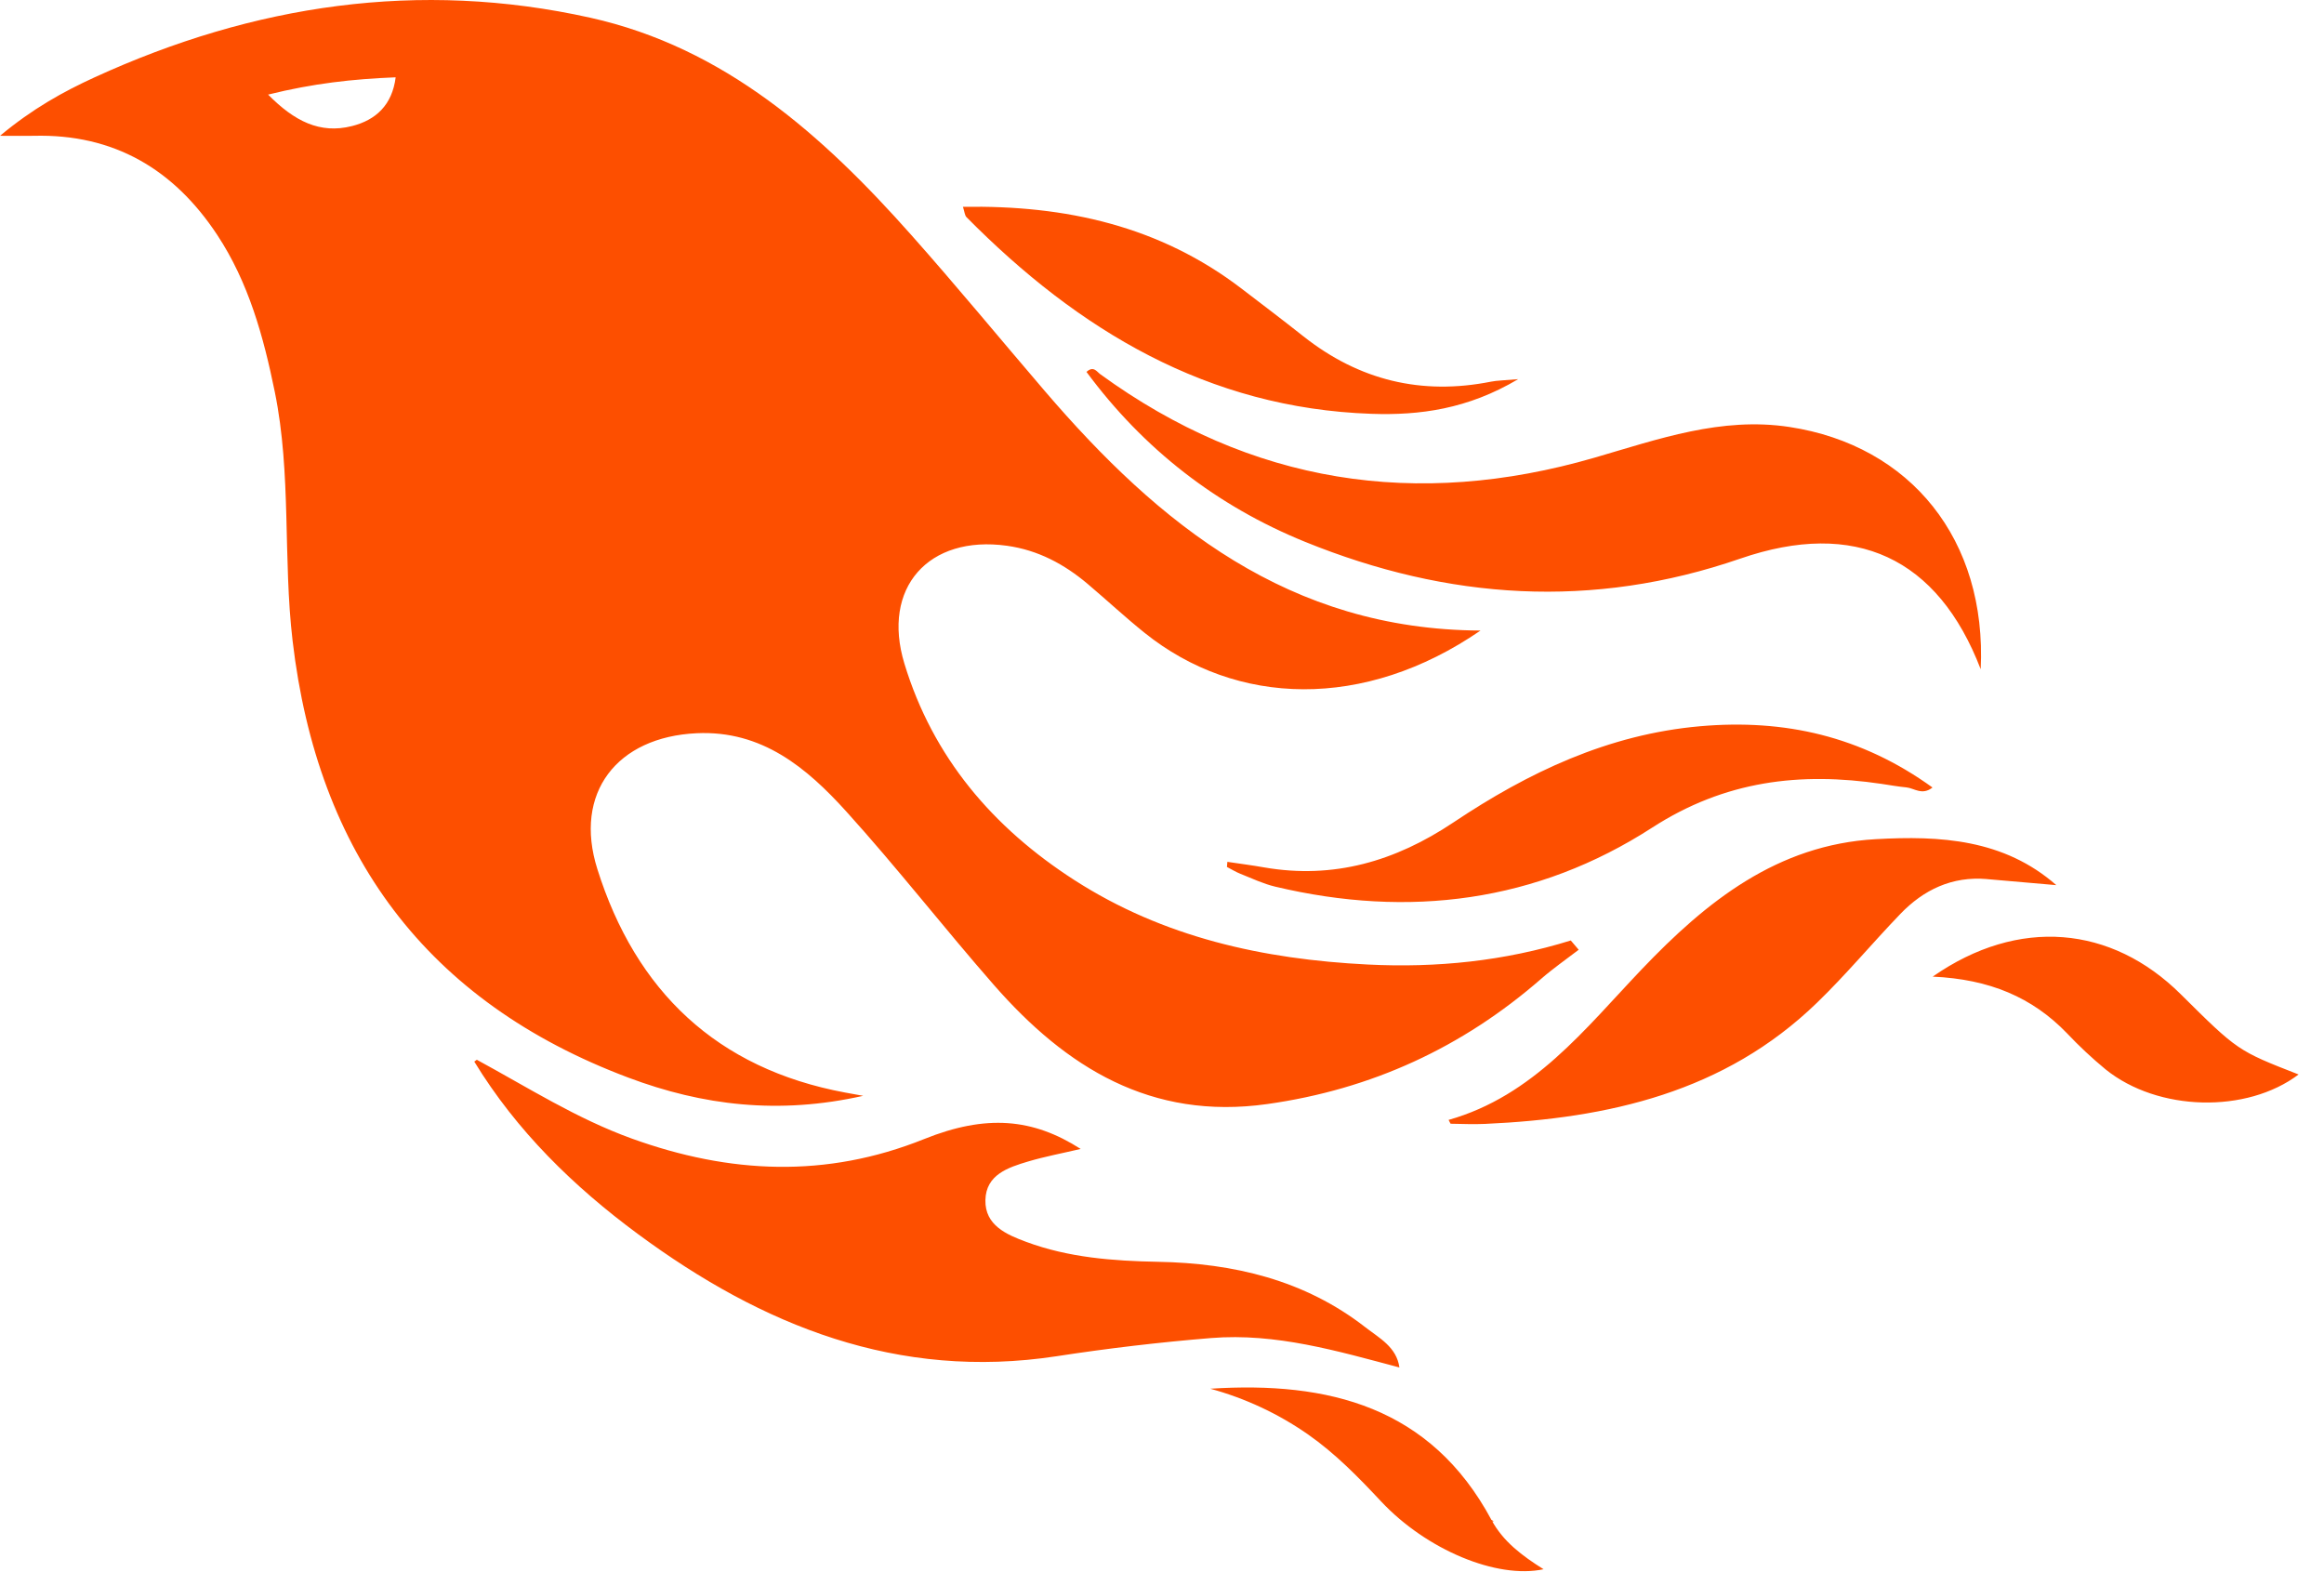
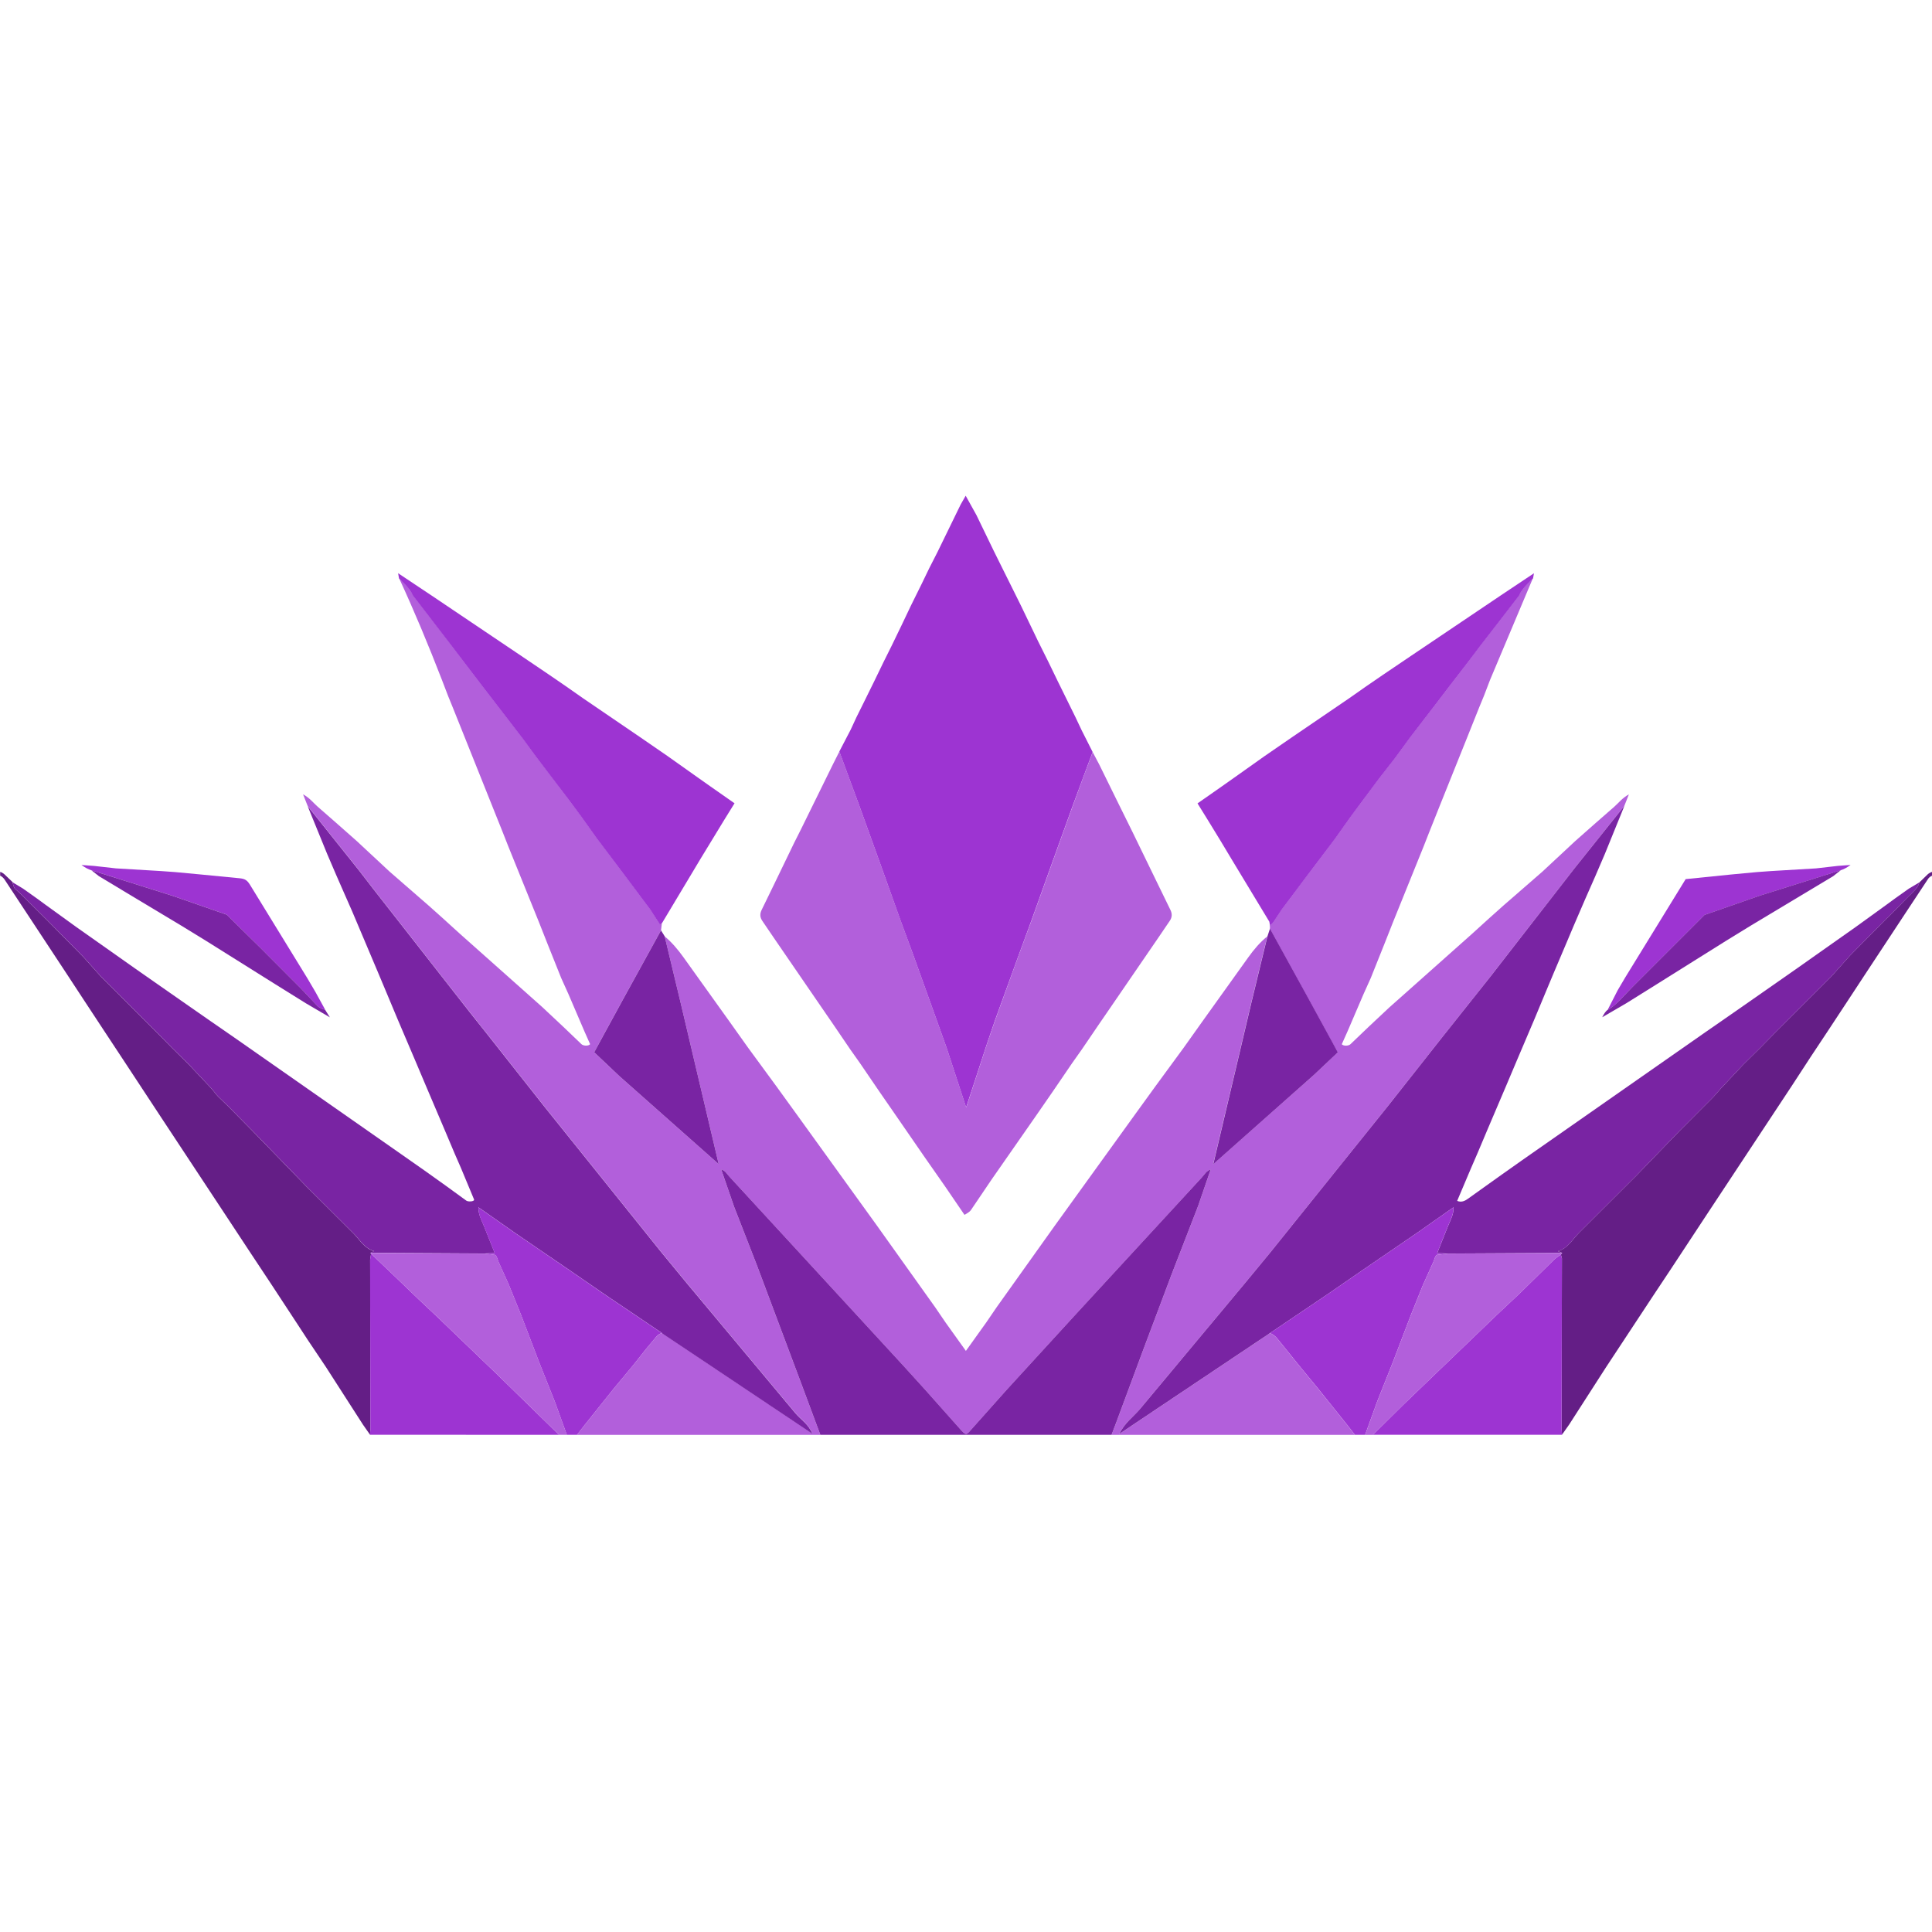
- <svg xmlns="http://www.w3.org/2000/svg" viewBox="0 0 71 48" fill="currentColor" aria-hidden="true">
-   <path d="m26.371 33.477-.552-.1c-3.92-.729-6.397-3.1-7.57-6.829-.733-2.324.597-4.035 3.035-4.148 1.995-.092 3.362 1.055 4.57 2.39 1.557 1.72 2.984 3.558 4.514 5.305 2.202 2.515 4.797 4.134 8.347 3.634 3.183-.448 5.958-1.725 8.371-3.828.363-.316.761-.592 1.144-.886l-.241-.284c-2.027.63-4.093.841-6.205.735-3.195-.16-6.24-.828-8.964-2.582-2.486-1.601-4.319-3.746-5.19-6.611-.704-2.315.736-3.934 3.135-3.6.948.133 1.746.56 2.463 1.165.583.493 1.143 1.015 1.738 1.493 2.8 2.25 6.712 2.375 10.265-.068-5.842-.026-9.817-3.24-13.308-7.313-1.366-1.594-2.7-3.216-4.095-4.785-2.698-3.036-5.692-5.71-9.79-6.623C12.8-.623 7.745.14 2.893 2.361 1.926 2.804.997 3.319 0 4.149c.494 0 .763.006 1.032 0 2.446-.064 4.28 1.023 5.602 3.024.962 1.457 1.415 3.104 1.761 4.798.513 2.515.247 5.078.544 7.605.761 6.494 4.08 11.026 10.26 13.346 2.267.852 4.591 1.135 7.172.555ZM10.751 3.852c-.976.246-1.756-.148-2.56-.962 1.377-.343 2.592-.476 3.897-.528-.107.848-.607 1.306-1.336 1.49Zm32.002 37.924c-.085-.626-.62-.901-1.04-1.228-1.857-1.446-4.03-1.958-6.333-2-1.375-.026-2.735-.128-4.031-.61-.595-.22-1.26-.505-1.244-1.272.015-.78.693-1 1.31-1.184.505-.15 1.026-.247 1.6-.382-1.46-.936-2.886-1.065-4.787-.3-2.993 1.202-5.943 1.06-8.926-.017-1.684-.608-3.179-1.563-4.735-2.408l-.077.057c1.29 2.115 3.034 3.817 5.004 5.271 3.793 2.8 7.936 4.471 12.784 3.73A66.714 66.714 0 0 1 37 40.877c1.98-.16 3.866.398 5.753.899Zm-9.14-30.345c-.105-.076-.206-.266-.42-.069 1.745 2.36 3.985 4.098 6.683 5.193 4.354 1.767 8.773 2.07 13.293.51 3.51-1.21 6.033-.028 7.343 3.38.19-3.955-2.137-6.837-5.843-7.401-2.084-.318-4.01.373-5.962.94-5.434 1.575-10.485.798-15.094-2.553Zm27.085 15.425c.708.059 1.416.123 2.124.185-1.6-1.405-3.55-1.517-5.523-1.404-3.003.17-5.167 1.903-7.14 3.972-1.739 1.824-3.31 3.87-5.903 4.604.043.078.054.117.066.117.35.005.699.021 1.047.005 3.768-.17 7.317-.965 10.14-3.7.89-.86 1.685-1.817 2.544-2.71.716-.746 1.584-1.159 2.645-1.07Zm-8.753-4.67c-2.812.246-5.254 1.409-7.548 2.943-1.766 1.18-3.654 1.738-5.776 1.37-.374-.066-.75-.114-1.124-.17l-.013.156c.135.07.265.151.405.207.354.14.702.308 1.07.395 4.083.971 7.992.474 11.516-1.803 2.221-1.435 4.521-1.707 7.013-1.336.252.038.503.083.756.107.234.022.479.255.795.003-2.179-1.574-4.526-2.096-7.094-1.872Zm-10.049-9.544c1.475.051 2.943-.142 4.486-1.059-.452.04-.643.04-.827.076-2.126.424-4.033-.04-5.733-1.383-.623-.493-1.257-.974-1.889-1.457-2.503-1.914-5.374-2.555-8.514-2.5.05.154.054.26.108.315 3.417 3.455 7.371 5.836 12.369 6.008Zm24.727 17.731c-2.114-2.097-4.952-2.367-7.578-.537 1.738.078 3.043.632 4.101 1.728a13 13 0 0 0 1.182 1.106c1.6 1.29 4.311 1.352 5.896.155-1.861-.726-1.861-.726-3.601-2.452Zm-21.058 16.06c-1.858-3.46-4.981-4.24-8.59-4.008a9.667 9.667 0 0 1 2.977 1.39c.84.586 1.547 1.311 2.243 2.055 1.38 1.473 3.534 2.376 4.962 2.07-.656-.412-1.238-.848-1.592-1.507Zl-.006.006-.036-.004.021.018.012.053Za.127.127 0 0 0 .015.043c.005.008.038 0 .058-.002Zl-.008.01.005.026.024.014Z" fill="#FD4F00" />
+ <svg xmlns="http://www.w3.org/2000/svg" id="uuid-f178b490-2c85-491c-9bdc-a9f61460d7bc" viewBox="0 0 360 360">
+   <defs>
+     <style>.uuid-4d0b5f67-05de-437b-9d8e-bf63ed95f1be{fill:#7924a3;}.uuid-6caaab4a-4975-40e0-8304-3b0f31b0006a{fill:#9d34d2;}.uuid-d391ea60-226e-434b-b5aa-fc2d081aed70{fill:#b25fdb;}.uuid-42960ac0-0e80-46cc-9433-3e612f1b1eb0{fill:#641e86;}</style>
+   </defs>
+   <path class="uuid-42960ac0-0e80-46cc-9433-3e612f1b1eb0" d="M360,162.48v.72c-.15-.02-.57.33-.69.51l-4.29,6.49-3.63,5.51-3.53,5.35-3.71,5.65-3.43,5.21-3.35,5.05-3.42,5.25-15.63,23.66-7.06,10.72-3.17,4.77-8.86,13.44-6.85,10.65-1.32,1.87-.08-.99.06-31.87-.19-.69.24-.32-.79-.33c1.82-.5,2.66-2.15,3.97-3.46l10.68-10.66,8.02-8.3,6.34-6.36,1.36-1.55,4.18-4.45,3.13-3.09,2.51-2.56,8.62-8.62,2.06-2.06,3.6-4.02,6.22-6.3,2.54-2.53,2.13-2.17c.82-.83,1.73-1.51,1.98-2.57l1.59-1.54c.15-.14.61-.41.77-.42Z" />
+   <path class="uuid-42960ac0-0e80-46cc-9433-3e612f1b1eb0" d="M2.36,164.42c.04.3.2.98.46,1.22l1.16,1.04,2.51,2.5,2.54,2.53,6.54,6.64,3.28,3.67,2.07,2.05,8.61,8.62,2.51,2.56,3.13,3.09,4.19,4.45c.45.47.82,1.08,1.32,1.57l1.94,1.88,4.43,4.49,10.03,10.34,8.77,8.74c1.2,1.2,1.95,2.74,3.84,3.33l-.68.32.14.16-.18,1.11.06,31.62-.08.99-1.31-1.87-6.93-10.78-3.38-5.04-2.09-3.2-4.75-7.24-3.83-5.78-4.39-6.66-12.2-18.49-7.52-11.43-3.16-4.79-3.52-5.35-3.62-5.52-7.23-10.97-4.21-6.39c-.15-.22-.58-.63-.78-.64v-.72c.16,0,.61.27.79.44l1.57,1.5Z" />
+   <path class="uuid-d391ea60-226e-434b-b5aa-fc2d081aed70" d="M123.33,172.03l-.16,1.33-6.9,12.51-4.66,8.54-.89,1.68,4.67,4.41,18.53,16.42-7.18-30.43-2.89-12.02c1.34,1.13,2.45,2.43,3.53,3.94l8.59,12,3.4,4.78,5.27,7.19,3.75,5.18,15.07,20.89,10.78,15.12,1.96,2.87,3.78,5.28,3.78-5.28,1.96-2.87,10.78-15.12,15.07-20.89,3.75-5.18,5.27-7.19,3.4-4.78,8.59-12c1.08-1.51,2.19-2.81,3.56-3.93l-2.91,12.02-7.18,30.44,18.78-16.65,4.42-4.19-.9-1.68-4.75-8.69-6.99-12.68c.05-.15.01-.51-.01-.67.24-.04.58-.46.74-.69l1.46-2.21,5.76-7.67,4.14-5.47,2.88-4.06,2.56-3.46,2.88-3.85,2.84-3.64,2.84-3.88,4.48-5.83,2.81-3.69,3.55-4.6,2.38-3.14,3.25-4.19,3.86-5.01c.37-.89.95-1.54,1.62-2.24l.97-.98-7.97,18.92-1.15,3-.89,2.16-2.33,5.83-4.95,12.33-2.05,5.14-.96,2.45-5.72,14.15-1.58,4-2.6,6.5-1.34,2.97-2.96,6.9-1.1,2.46c.35.38,1.27.32,1.61,0l3.45-3.3,3.83-3.59,2.41-2.14,12.97-11.54,3.27-2.97,2.54-2.27,7.31-6.36,6.1-5.68,3.95-3.49,3.34-2.92c.86-.75,1.43-1.59,2.72-2.3l-.86,2.17-9.33,11.67-15.51,19.98-8.62,10.84-10.7,13.56-21.78,27.11-4.81,5.83-19.4,23.26c-1.34,1.61-2.95,2.65-3.97,4.78l28.06-18.78c.46.08,1.02.52,1.4.99l4.4,5.44,3.15,3.82,5.44,6.79,1.48,1.89h-45.35s.92-2.42.92-2.42l5.07-13.65,5.31-14.11,4.84-12.48,2.33-6.78c-.86.29-1.1.87-1.67,1.5l-22.74,24.69-4.73,5.16-8.82,9.64-6.68,7.49c-.25.28-.59.73-.87.79-.33.07-.79-.47-1.06-.78l-6.66-7.49-4.03-4.44-32.38-35.19c-.56-.61-.76-1.13-1.56-1.37l2.4,6.94,4.25,10.91,7.91,21.09,3.91,10.5h-45.35s1.47-1.89,1.47-1.89l5.43-6.79,3.49-4.19,2.45-3.09,1.99-2.39c.21-.26.75-.61,1.04-.6l9.35,6.24,18.65,12.47c-.73-1.82-2.13-2.59-3.25-3.93l-20.17-24.15-4.8-5.83-21.67-26.99-10.9-13.81-3.02-3.79-17.66-22.57-3.06-3.96-9.52-11.92-.86-2.17c1.29.71,1.86,1.55,2.72,2.3l3.34,2.92,3.95,3.49,6.1,5.68,7.31,6.36,2.54,2.27,3.27,2.97,12.97,11.54,2.4,2.14,3.83,3.59,3.45,3.3c.33.32,1.29.39,1.61,0l-1.09-2.46-2.96-6.9-1.34-2.97-2.6-6.5-1.58-4-5.66-13.99-1.1-2.79-6.92-17.29-2.34-5.84-.88-2.16-1.15-3c-2.5-6.45-5.11-12.73-7.97-18.92l1.1,1.09c.62.65,1.14,1.29,1.49,2.12l3.86,5.01c1.13,1.47,2.22,2.86,3.34,4.34l2.18,2.86,3.32,4.35,3.13,4.07,4.79,6.23,2.34,3.19,3,3.95,2.92,3.82,2.56,3.46,2.8,3.93,4.13,5.47,5.85,7.81,1.82,2.82.35-.27Z" />
+   <path class="uuid-4d0b5f67-05de-437b-9d8e-bf63ed95f1be" d="M357.64,164.44c-.25,1.07-1.17,1.74-1.98,2.57l-2.13,2.17-2.54,2.53-6.22,6.3-3.6,4.02-2.06,2.06-8.62,8.62-2.51,2.56-3.13,3.09-4.18,4.45-1.36,1.55-6.34,6.36-8.02,8.3-10.68,10.66c-1.31,1.3-2.14,2.96-3.97,3.46l.79.33-21.3.11-1.99-.08,2-5.01c.47-1.17,1.1-2.2,1.04-3.53l-6.94,4.87-10.26,7.01-6.26,4.32-10.76,7.26-28.06,18.78c1.02-2.13,2.63-3.17,3.97-4.78l19.4-23.26,4.81-5.83,21.78-27.11,10.7-13.56,8.62-10.84,15.51-19.98,9.33-11.67-3.63,8.93-1.81,4.21-1.82,4.13-2.18,5.05-1.35,3.2-2.35,5.54-1.57,3.75-2.04,4.9-3.23,7.59-2.06,4.87-3.38,7.93-1.92,4.55-1.24,2.86-2.58,6.09c.79.31,1.4.04,2.01-.4l3.37-2.41,2.93-2.09,3.78-2.67,1.6-1.12,32.57-22.75,3.16-2.19,3.84-2.67,6.62-4.62,3.65-2.55,4.25-3,6.47-4.56,5.86-4.24,1.53-1.12,2.52-1.79,1.95-1.16Z" />
+   <path class="uuid-4d0b5f67-05de-437b-9d8e-bf63ed95f1be" d="M123.38,248.41l-10.75-7.25-6.27-4.32-10.26-7.01-6.95-4.87c-.03,1.32.57,2.36,1.04,3.53l2,5-1.98.08-21.2-.12.68-.32c-1.89-.6-2.64-2.14-3.84-3.33l-8.77-8.74-10.03-10.34-4.43-4.49-1.94-1.88c-.5-.49-.88-1.1-1.32-1.57l-4.19-4.45-3.13-3.09-2.51-2.56-8.61-8.62-2.07-2.05-3.28-3.67-6.54-6.64-2.54-2.53-2.51-2.5-1.16-1.04c-.26-.24-.41-.92-.46-1.22l1.95,1.18,2.52,1.79,1.53,1.12,5.86,4.24,6.47,4.56,4.25,3,3.79,2.65,6.48,4.52,3.98,2.77,4.44,3.07,31.02,21.68,1.88,1.32,2.53,1.77,4.05,2.89,3.78,2.75c.34.25,1.52.19,1.45-.2l-2.49-5.98-1.11-2.54-1.99-4.71-3.37-7.92-2.06-4.87-3.23-7.58-2.05-4.9-1.57-3.74-2.41-5.7-2.42-5.72-2.12-4.82-.95-2.17-1.6-3.73-3.64-8.92,9.52,11.92,3.06,3.96,17.66,22.57,3.02,3.79,10.9,13.81,21.67,26.99,4.8,5.83,20.17,24.15c1.12,1.34,2.53,2.11,3.25,3.93l-18.65-12.47-9.35-6.24Z" />
+   <polygon class="uuid-6caaab4a-4975-40e0-8304-3b0f31b0006a" points="203.6 140.13 201.93 144.61 199.92 150.04 195.8 161.46 192.19 171.53 189.87 177.84 185.45 189.99 183.91 194.49 180.02 206.37 176.41 195.33 174.57 190.19 170.13 177.84 167.8 171.53 164.2 161.46 160.08 150.04 158.07 144.61 156.39 140.04 158.51 135.97 159.58 133.66 160.87 131.06 162.92 126.9 164.64 123.35 166.17 120.28 167.98 116.54 169.75 112.82 171.73 108.82 173.14 105.9 174.66 102.92 178.99 94.04 179.94 92.37 181.94 95.97 185.15 102.6 186.97 106.27 188.33 109 190.24 112.85 193.44 119.5 195.36 123.35 197.08 126.9 199.13 131.06 200.41 133.66 201.58 136.13 203.6 140.13" />
+   <path class="uuid-d391ea60-226e-434b-b5aa-fc2d081aed70" d="M203.6,140.13l1.23,2.33,3.57,7.26,2.61,5.28,4.81,9.89,2.27,4.66c.35.72.33,1.38-.13,2.05l-2.12,3.12-5.89,8.59-3.9,5.69-1.17,1.7-3.3,4.85-1.79,2.53-2.14,3.14-1.46,2.14-2.96,4.28-8.47,12.16-3.87,5.72c-.18.27-.8.65-1.17.85l-3.61-5.29-3.85-5.51-5.38-7.8-3.05-4.41-1.46-2.14-2.14-3.14-1.79-2.53-3.3-4.85-1.17-1.7-3.81-5.55-5.99-8.73-2.12-3.12c-.46-.68-.48-1.33-.13-2.05l2.27-4.66,3.78-7.82,1.28-2.54,2.37-4.82,3.57-7.26,1.22-2.42,1.68,4.57,2.01,5.44,4.12,11.42,3.61,10.07,2.32,6.31,4.44,12.35,1.84,5.14,3.61,11.04,3.88-11.88,1.55-4.5,4.41-12.16,2.33-6.3,3.61-10.07,4.12-11.42,2-5.44,1.68-4.48Z" />
+   <path class="uuid-6caaab4a-4975-40e0-8304-3b0f31b0006a" d="M123.33,172.03l-.35.27-1.82-2.82-5.85-7.81-4.13-5.47-2.8-3.93-2.56-3.46-2.92-3.82-3-3.95-2.34-3.19-4.79-6.23-3.13-4.07-3.32-4.35-2.18-2.86c-1.13-1.48-2.21-2.87-3.34-4.34l-3.86-5.01c-.35-.83-.87-1.47-1.49-2.12l-1.1-1.09-.17-.97,6.05,4.03,16.74,11.27,5.31,3.59,3.15,2.16,3.24,2.27,10.43,7.11,5.26,3.62,4.92,3.49,3.07,2.17,4.52,3.16-1.89,3.05-2.37,3.89-2,3.28-7.26,12.12Z" />
+   <path class="uuid-6caaab4a-4975-40e0-8304-3b0f31b0006a" d="M285.65,107.78l-.97.98c-.67.7-1.25,1.35-1.62,2.24l-3.86,5.01-3.25,4.19-2.38,3.14-3.55,4.6-2.81,3.69-4.48,5.83-2.84,3.88-2.84,3.64-2.88,3.85-2.56,3.46-2.88,4.06-4.14,5.47-5.76,7.67-1.46,2.21c-.15.23-.5.65-.74.69l-.11-.65-7.13-11.8-1.98-3.3-2.38-3.89-1.89-3.05,4.52-3.16,3.07-2.17,4.92-3.49,5.26-3.62,10.43-7.11,3.24-2.27,3.15-2.16,5.31-3.59,16.6-11.18,6.19-4.13-.17.97Z" />
+   <polygon class="uuid-4d0b5f67-05de-437b-9d8e-bf63ed95f1be" points="123.17 173.36 123.85 174.46 126.74 186.49 133.92 216.92 115.39 200.5 110.72 196.08 111.62 194.41 116.28 185.87 123.17 173.36" />
+   <polygon class="uuid-4d0b5f67-05de-437b-9d8e-bf63ed95f1be" points="236.17 174.47 236.64 173.04 243.63 185.72 248.38 194.41 249.28 196.09 244.86 200.27 226.08 216.93 233.26 186.49 236.17 174.47" />
+   <path class="uuid-6caaab4a-4975-40e0-8304-3b0f31b0006a" d="M60.57,188.14c-.43-.06-1.16-.4-1.46-.73l-3.06-3.24-7.66-7.68-6.18-6.07-10.12-3.52-15.07-4.74c-.57-.18-1.11-.46-1.84-.98l2.33.17,4.1.46,8.4.5,2.63.19,4.81.45,7.19.7c1.02.1,1.42.37,1.95,1.23l10.65,17.35,1.52,2.58,1.82,3.31Z" />
+   <path class="uuid-6caaab4a-4975-40e0-8304-3b0f31b0006a" d="M342.97,162.17l-15.06,4.73-10.3,3.59-13.55,13.55c-1.47,1.47-2.77,3.18-4.51,4.16l1.88-3.68,1.44-2.44,11.23-18.27,8.47-.86,4.8-.45,2.63-.19,8.4-.5,4.1-.47,2.33-.17c-.73.53-1.27.8-1.84.98Z" />
+   <path class="uuid-4d0b5f67-05de-437b-9d8e-bf63ed95f1be" d="M342.97,162.17l-1.38,1.09-7.2,4.32-8.1,4.86-4.61,2.83-10.9,6.83-2.09,1.31-5.62,3.51-4.52,2.63c.32-.63.67-1.17,1-1.36,1.75-.98,3.04-2.69,4.51-4.16l13.55-13.55,10.3-3.59,15.06-4.73Z" />
+   <path class="uuid-4d0b5f67-05de-437b-9d8e-bf63ed95f1be" d="M60.57,188.14l.9,1.43-4.52-2.65-5.62-3.5-2.09-1.31-10.75-6.74-4.76-2.92-8.1-4.86-7.2-4.33-1.39-1.09,15.07,4.74,10.12,3.52,6.18,6.07,7.66,7.68,3.06,3.24c.3.32,1.03.67,1.46.73Z" />
+   <path class="uuid-4d0b5f67-05de-437b-9d8e-bf63ed95f1be" d="M207.13,267.36h-54.27s-3.91-10.5-3.91-10.5l-7.91-21.09-4.25-10.91-2.4-6.94c.8.24,1,.76,1.56,1.37l32.38,35.19,4.03,4.44,6.66,7.49c.28.31.73.85,1.06.78.27-.06.62-.51.87-.79l6.68-7.49,8.82-9.64,4.73-5.16,22.74-24.69c.58-.63.81-1.21,1.67-1.5l-2.33,6.78-4.84,12.48-5.31,14.11-5.07,13.65-.92,2.42Z" />
+   <polygon class="uuid-6caaab4a-4975-40e0-8304-3b0f31b0006a" points="104.17 267.36 68.94 267.35 69.02 266.36 68.96 234.74 69.14 233.62 73.38 237.66 78.03 242.13 81.62 245.51 92.63 256.09 104.17 267.36" />
+   <path class="uuid-6caaab4a-4975-40e0-8304-3b0f31b0006a" d="M291.06,267.35h-35.23s5.67-5.61,5.67-5.61l6.98-6.71,10.39-9.98,4.35-4.09,6.3-6.18c.39-.38.97-.78,1.33-.99l.19.69-.06,31.87.08.99Z" />
+   <path class="uuid-6caaab4a-4975-40e0-8304-3b0f31b0006a" d="M123.38,248.41c-.29-.01-.83.34-1.04.6l-1.99,2.39-2.45,3.09-3.49,4.19-5.43,6.79-1.47,1.89h-1.89s-2.25-6.21-2.25-6.21l-2.86-7.18-3.45-9.02-2.28-5.63-1.89-4.19c-.16-.37-.34-1.26-.71-1.31l-1.98-.24,1.98-.08-2-5c-.47-1.17-1.07-2.21-1.04-3.53l6.95,4.87,10.26,7.01,6.27,4.32,10.75,7.25Z" />
+   <path class="uuid-6caaab4a-4975-40e0-8304-3b0f31b0006a" d="M269.79,233.58l-1.97.23c-.39.05-.56.96-.73,1.32l-1.96,4.35-2.2,5.47-3.45,9.02-2.86,7.18-2.25,6.21h-1.89s-1.48-1.89-1.48-1.89l-5.44-6.79-3.15-3.82-4.4-5.44c-.38-.47-.93-.91-1.4-.99l10.76-7.26,6.26-4.32,10.26-7.01,6.94-4.87c.06,1.33-.57,2.36-1.04,3.53l-2,5.01,1.99.08Z" />
+   <path class="uuid-d391ea60-226e-434b-b5aa-fc2d081aed70" d="M90.21,233.58l1.98.24c.37.04.55.94.71,1.31l1.89,4.19,2.28,5.63,3.45,9.02,2.86,7.18,2.25,6.21h-1.46s-11.54-11.27-11.54-11.27l-11.01-10.58-3.59-3.38-4.65-4.47-4.23-4.03-.14-.16,21.2.12Z" />
+   <path class="uuid-d391ea60-226e-434b-b5aa-fc2d081aed70" d="M291.09,233.48l-.24.32c-.36.21-.94.61-1.33.99l-6.3,6.18-4.35,4.09-10.39,9.98-6.98,6.71-5.67,5.62h-1.46s2.25-6.21,2.25-6.21l2.86-7.18,3.45-9.02,2.2-5.47,1.96-4.35c.16-.37.33-1.28.73-1.32l1.97-.23,21.3-.11Z" />
</svg>
